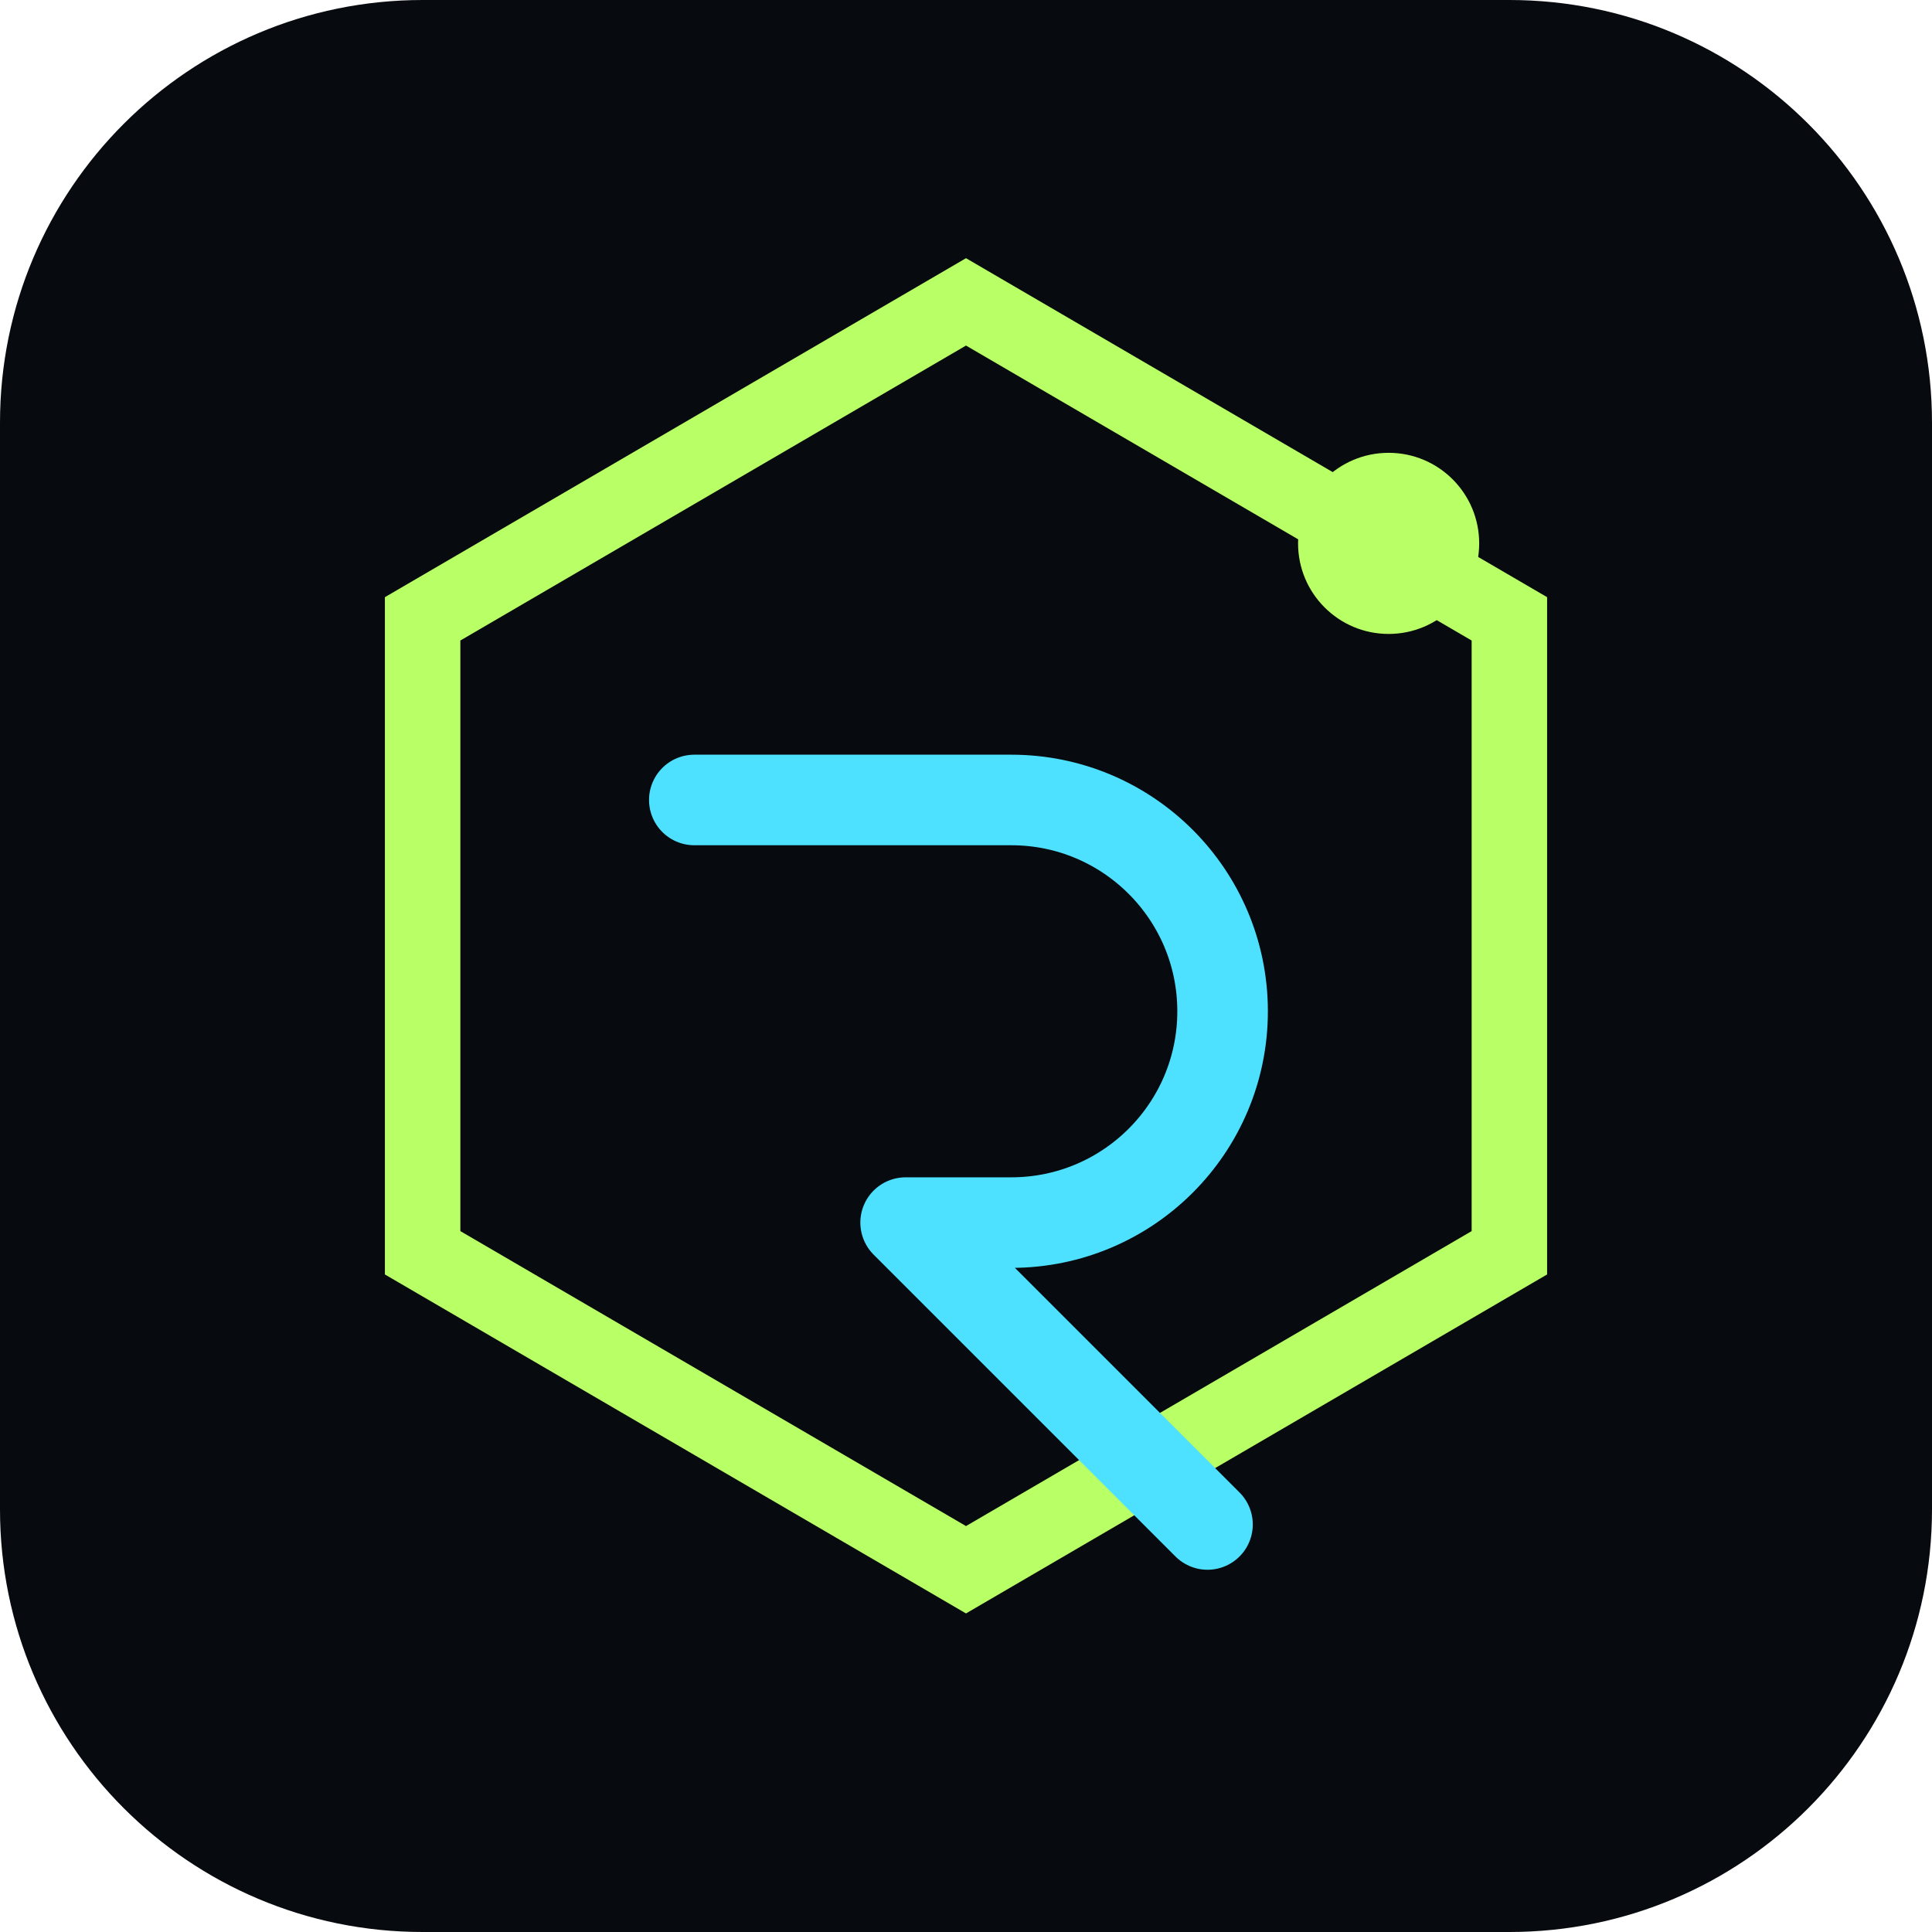
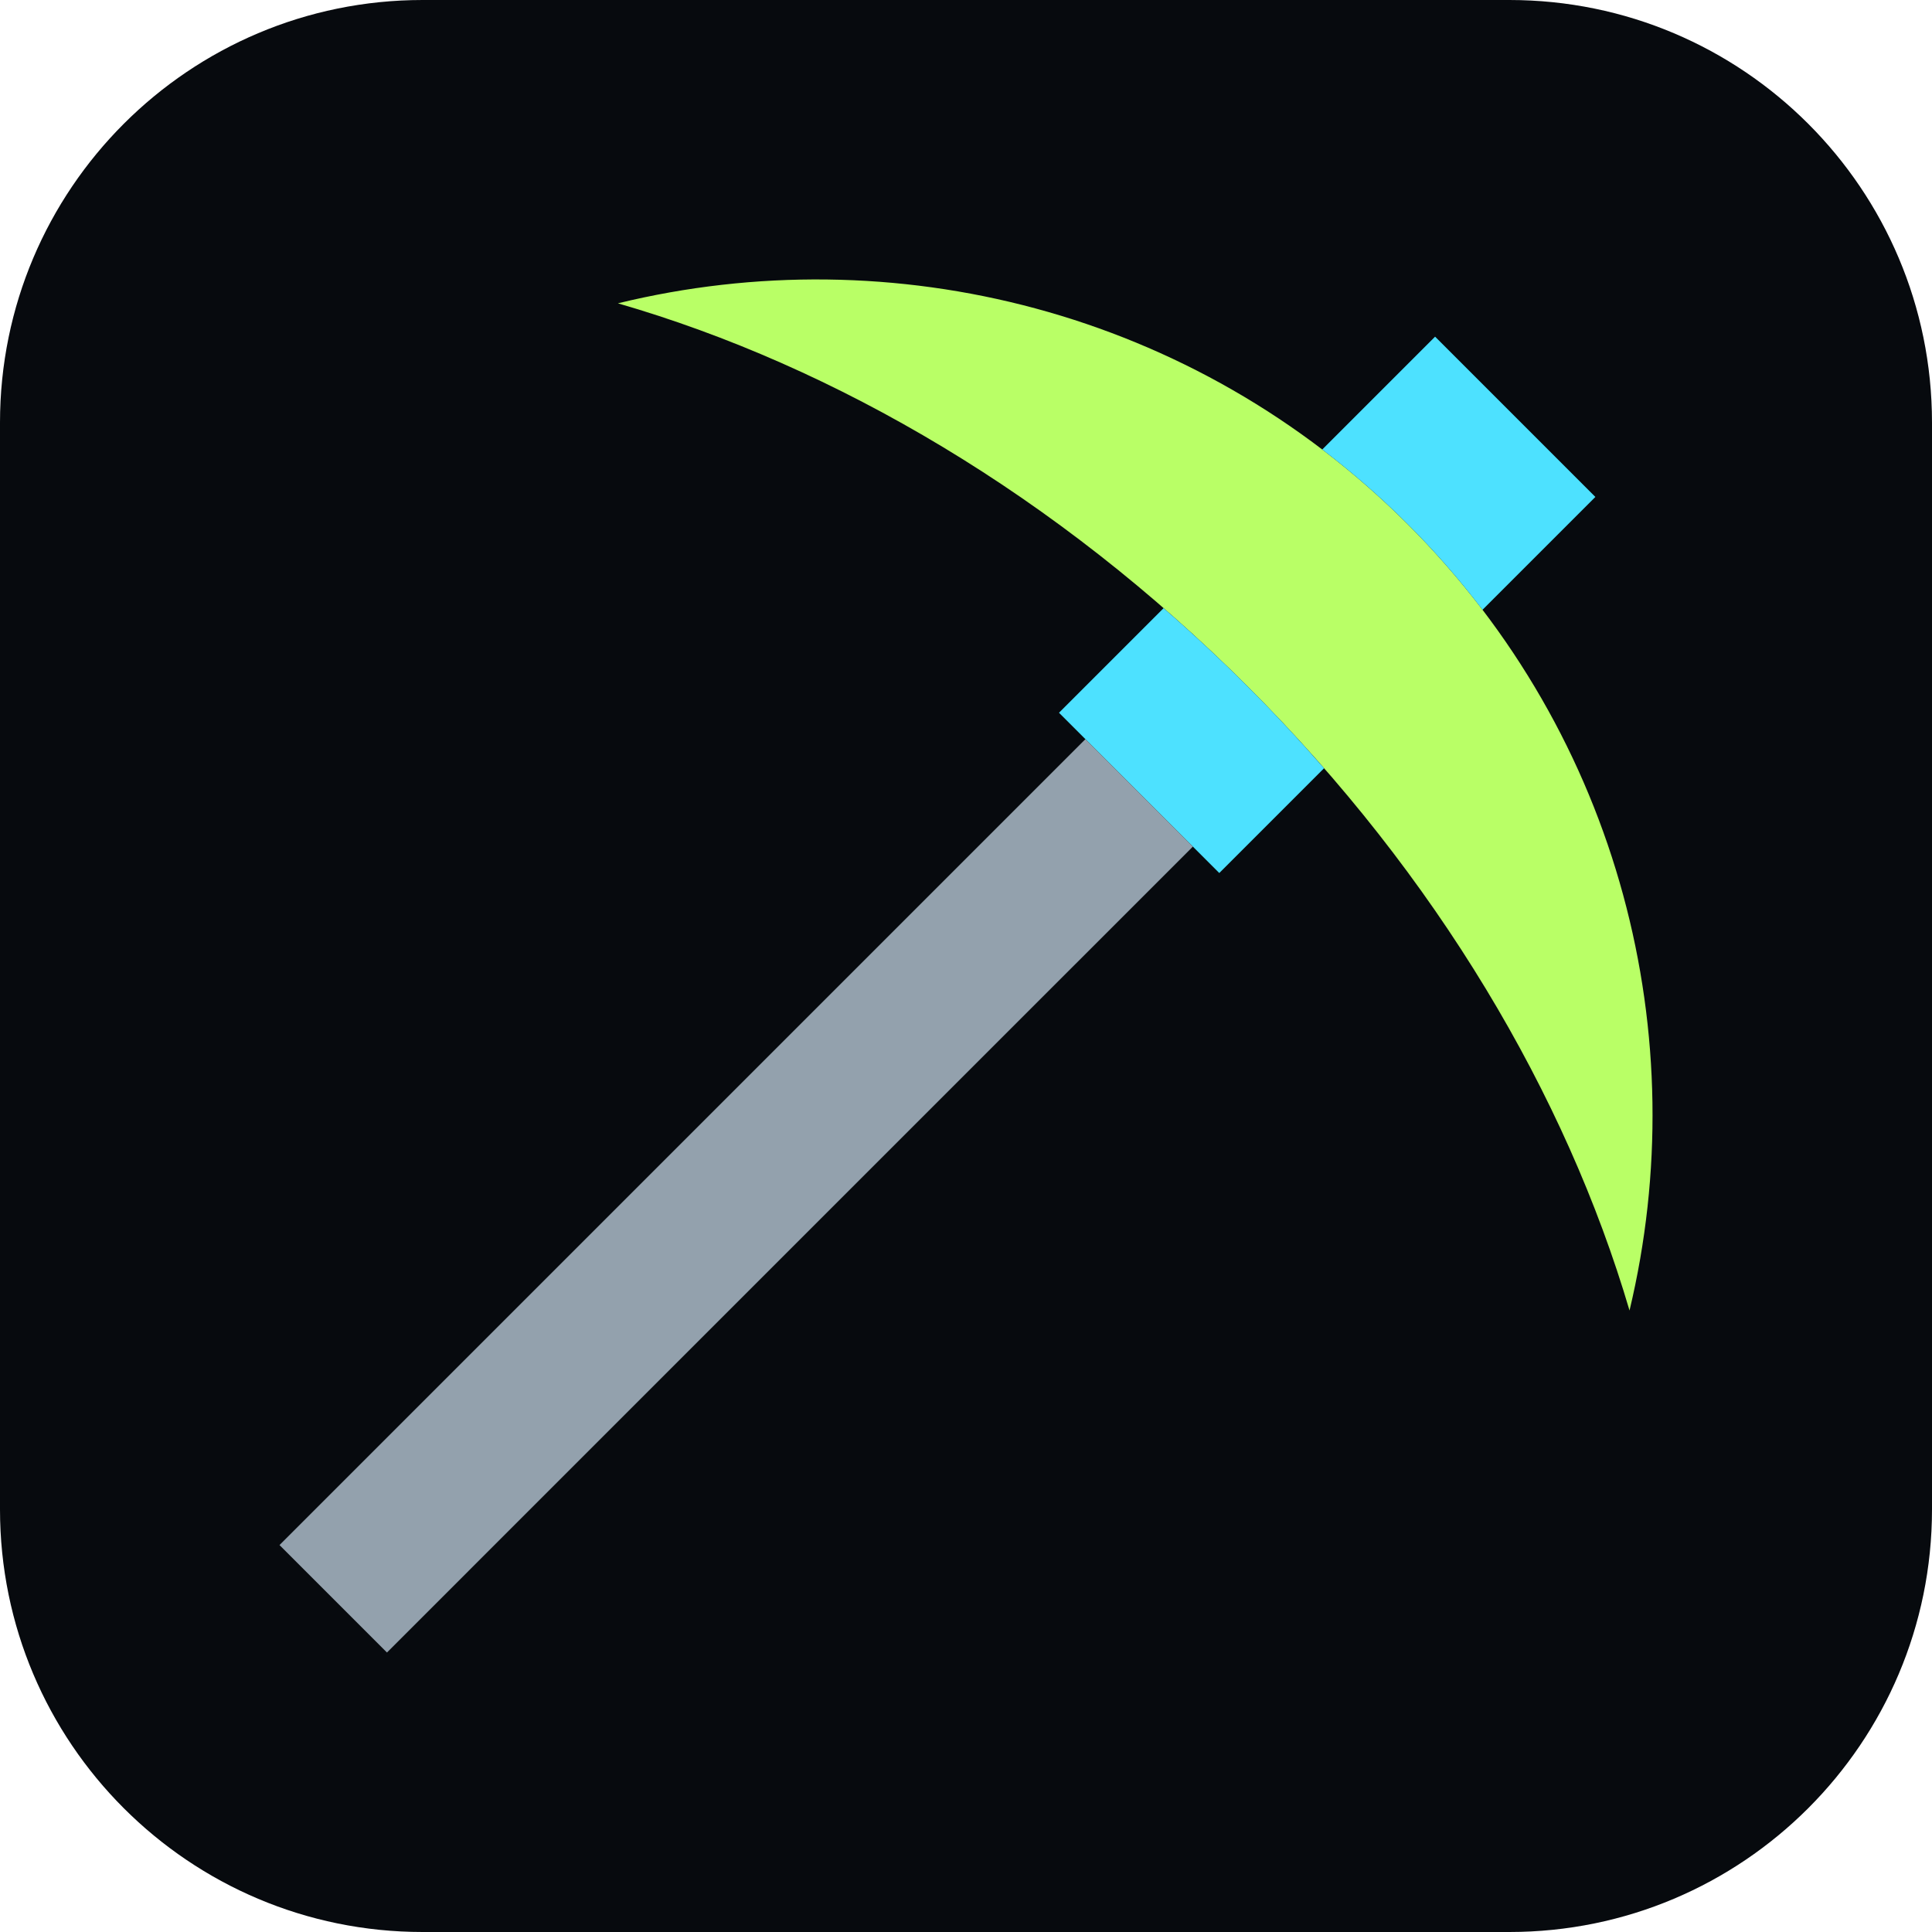
<svg xmlns="http://www.w3.org/2000/svg" viewBox="0 0 64 64" fill="none">
  <rect width="64" height="64" rx="14" fill="#070A0E" />
-   <path d="M32 10 50 20.5v21L32 52 14 41.5v-21L32 10Z" stroke="#B9FF66" stroke-width="2.5" />
-   <path d="M23 26.5h10.5a7 7 0 1 1 0 14H30l10 10" stroke="#4DE1FF" stroke-width="3" stroke-linecap="round" stroke-linejoin="round" />
-   <circle cx="46" cy="18" r="3" fill="#B9FF66" />
+   <g transform="translate(8 8) scale(0.09375)">
+     <path style="fill:#B9FF66;" d="M355.621,157.335c66.788,66.788,112.393,144.29,134.835,220.392  c23.099-96.551-3.012-202.476-78.357-277.82C336.423,24.23,229.894-1.79,133,21.846C209.817,44.05,288.182,89.894,355.621,157.335z" />
+     <g>
+       <path style="fill:#4DE1FF;" d="M412.099,99.907c9.605,9.605,18.406,19.709,26.41,30.227l39.877-39.877L421.75,33.62l-39.874,39.876   C392.39,81.5,402.494,90.301,412.099,99.907z" />
+       <path style="fill:#4DE1FF;" d="M355.621,157.335c-9.718-9.718-19.667-18.971-29.801-27.785l-36.96,36.96l56.637,56.637   l37.024-37.024C373.973,176.339,365.013,166.727,355.621,157.335z" />
+     </g>
+     <polygon style="fill:#93A1AD;" points="298.194,175.844 13.429,460.608 51.399,498.576 184.762,365.212 241.241,308.734  336.163,213.812 " />
+     <path d="M501.147,227.339c-9.342-34.313-24.652-66.75-45.043-95.814l31.774-31.774c5.242-5.242,5.242-13.742,0-18.985  l-56.635-56.635c-5.243-5.241-13.741-5.241-18.985,0l-31.774,31.774c-29.252-20.524-61.916-35.9-96.479-45.226  C233.736-2.892,180.421-3.541,129.818,8.806c-5.909,1.44-10.111,6.677-10.238,12.758c-0.129,6.082,3.85,11.491,9.693,13.178  c62.217,17.983,122.508,50.694,176.773,95.597l-26.677,26.679c-5.188,5.188-5.234,13.564-0.15,18.819L3.937,451.116  c-2.517,2.518-3.932,5.932-3.932,9.492s1.415,6.974,3.932,9.492l37.97,37.968c2.622,2.62,6.057,3.932,9.492,3.932  s6.872-1.312,9.492-3.932l133.365-133.365c5.242-5.242,5.242-13.742,0-18.985c-5.242-5.241-13.742-5.241-18.985,0L51.399,479.59  l-18.985-18.985l265.78-265.779l18.984,18.984l-85.428,85.43c-5.242,5.242-5.242,13.742,0,18.985c5.242,5.241,13.743,5.241,18.984,0  l85.438-85.438c2.6,2.514,5.96,3.78,9.326,3.78c3.437,0,6.87-1.312,9.492-3.932l26.765-26.765  c44.798,53.886,77.59,113.805,95.827,175.651c1.687,5.721,6.938,9.628,12.872,9.628c0.118,0,0.235-0.001,0.353-0.004  c6.078-0.158,11.292-4.383,12.707-10.296C515.576,330.423,514.758,277.339,501.147,227.339z M401.96,72.394l19.79-19.788  l37.651,37.651l-19.79,19.79c-0.259-0.307-0.526-0.607-0.785-0.913c-0.709-0.836-1.428-1.665-2.146-2.494  c-0.811-0.934-1.623-1.865-2.445-2.791c-0.949-1.069-1.904-2.134-2.867-3.191c-0.47-0.514-0.944-1.026-1.416-1.537  c-0.958-1.036-1.924-2.066-2.897-3.089c-0.424-0.446-0.846-0.893-1.273-1.336c-1.384-1.439-2.777-2.869-4.191-4.282  c-1.42-1.42-2.858-2.822-4.304-4.212c-0.43-0.413-0.863-0.822-1.295-1.232c-1.039-0.987-2.083-1.968-3.136-2.94  c-0.506-0.468-1.011-0.936-1.52-1.4c-1.039-0.948-2.086-1.886-3.137-2.819c-0.953-0.847-1.913-1.686-2.877-2.521  c-0.823-0.713-1.644-1.427-2.475-2.13C402.552,72.906,402.259,72.645,401.96,72.394z M364.058,185.6l-18.561,18.561l-37.651-37.651  l18.518-18.518c3.198,2.905,6.358,5.847,9.479,8.813c0.64,0.609,1.278,1.223,1.917,1.836c1.027,0.984,2.053,1.969,3.069,2.959  c1.775,1.73,3.544,3.469,5.302,5.227c1.724,1.724,3.43,3.461,5.127,5.2c0.871,0.894,1.738,1.795,2.606,2.698  c0.673,0.698,1.342,1.397,2.01,2.098C358.622,179.712,361.355,182.639,364.058,185.6z M484.921,322.688  c-25.42-59.845-63.615-116.792-112.384-167.279c-0.283-0.293-0.565-0.585-0.848-0.877c-2.173-2.242-4.36-4.474-6.575-6.689  c-2.326-2.326-4.672-4.621-7.026-6.901c-0.232-0.224-0.463-0.448-0.697-0.673C306.308,90.956,248.686,52.502,188.135,27.127  c66.634-3.757,131.942,16.168,185.306,56.794c0.103,0.085,0.197,0.177,0.303,0.258c4.866,3.704,9.63,7.598,14.278,11.639  c0.405,0.353,0.811,0.709,1.215,1.065c1.836,1.615,3.647,3.258,5.442,4.92c0.507,0.47,1.019,0.933,1.522,1.407  c2.167,2.035,4.309,4.096,6.406,6.194c2.091,2.091,4.147,4.227,6.178,6.39c0.478,0.509,0.946,1.024,1.42,1.536  c1.655,1.788,3.292,3.592,4.901,5.423c0.36,0.408,0.72,0.818,1.077,1.227c4.042,4.65,7.939,9.418,11.647,14.29  c0.064,0.085,0.14,0.158,0.205,0.242C468.411,191.536,488.37,256.43,484.921,322.688z" />
+     <path d="M225.395,331.839c-0.336-0.819-0.752-1.596-1.235-2.321c-0.483-0.74-1.047-1.424-1.665-2.042s-1.302-1.181-2.04-1.665  c-0.725-0.482-1.503-0.899-2.322-1.235c-0.805-0.336-1.651-0.589-2.51-0.764c-1.732-0.35-3.517-0.35-5.249,0  c-0.846,0.175-1.691,0.428-2.51,0.764c-0.805,0.336-1.584,0.753-2.309,1.235c-0.738,0.483-1.423,1.047-2.04,1.665  c-0.631,0.618-1.181,1.302-1.678,2.042c-0.483,0.725-0.899,1.502-1.235,2.321c-0.336,0.805-0.591,1.651-0.765,2.51  c-0.175,0.859-0.255,1.745-0.255,2.618c0,0.871,0.081,1.759,0.255,2.631c0.175,0.859,0.43,1.705,0.765,2.51  c0.336,0.805,0.752,1.584,1.235,2.321c0.497,0.725,1.047,1.41,1.678,2.042c0.618,0.617,1.302,1.181,2.04,1.663  c0.725,0.483,1.503,0.901,2.309,1.236c0.819,0.336,1.665,0.589,2.51,0.764c0.873,0.175,1.759,0.268,2.631,0.268  c0.873,0,1.759-0.094,2.618-0.268s1.705-0.428,2.51-0.764c0.819-0.336,1.597-0.753,2.322-1.236c0.738-0.482,1.423-1.046,2.04-1.663  c0.618-0.632,1.181-1.316,1.665-2.042c0.483-0.738,0.899-1.517,1.235-2.321c0.336-0.807,0.591-1.651,0.765-2.51  c0.175-0.873,0.268-1.745,0.268-2.631c0-0.873-0.094-1.76-0.268-2.618C225.986,333.491,225.731,332.644,225.395,331.839z" />
+   </g>
</svg>
